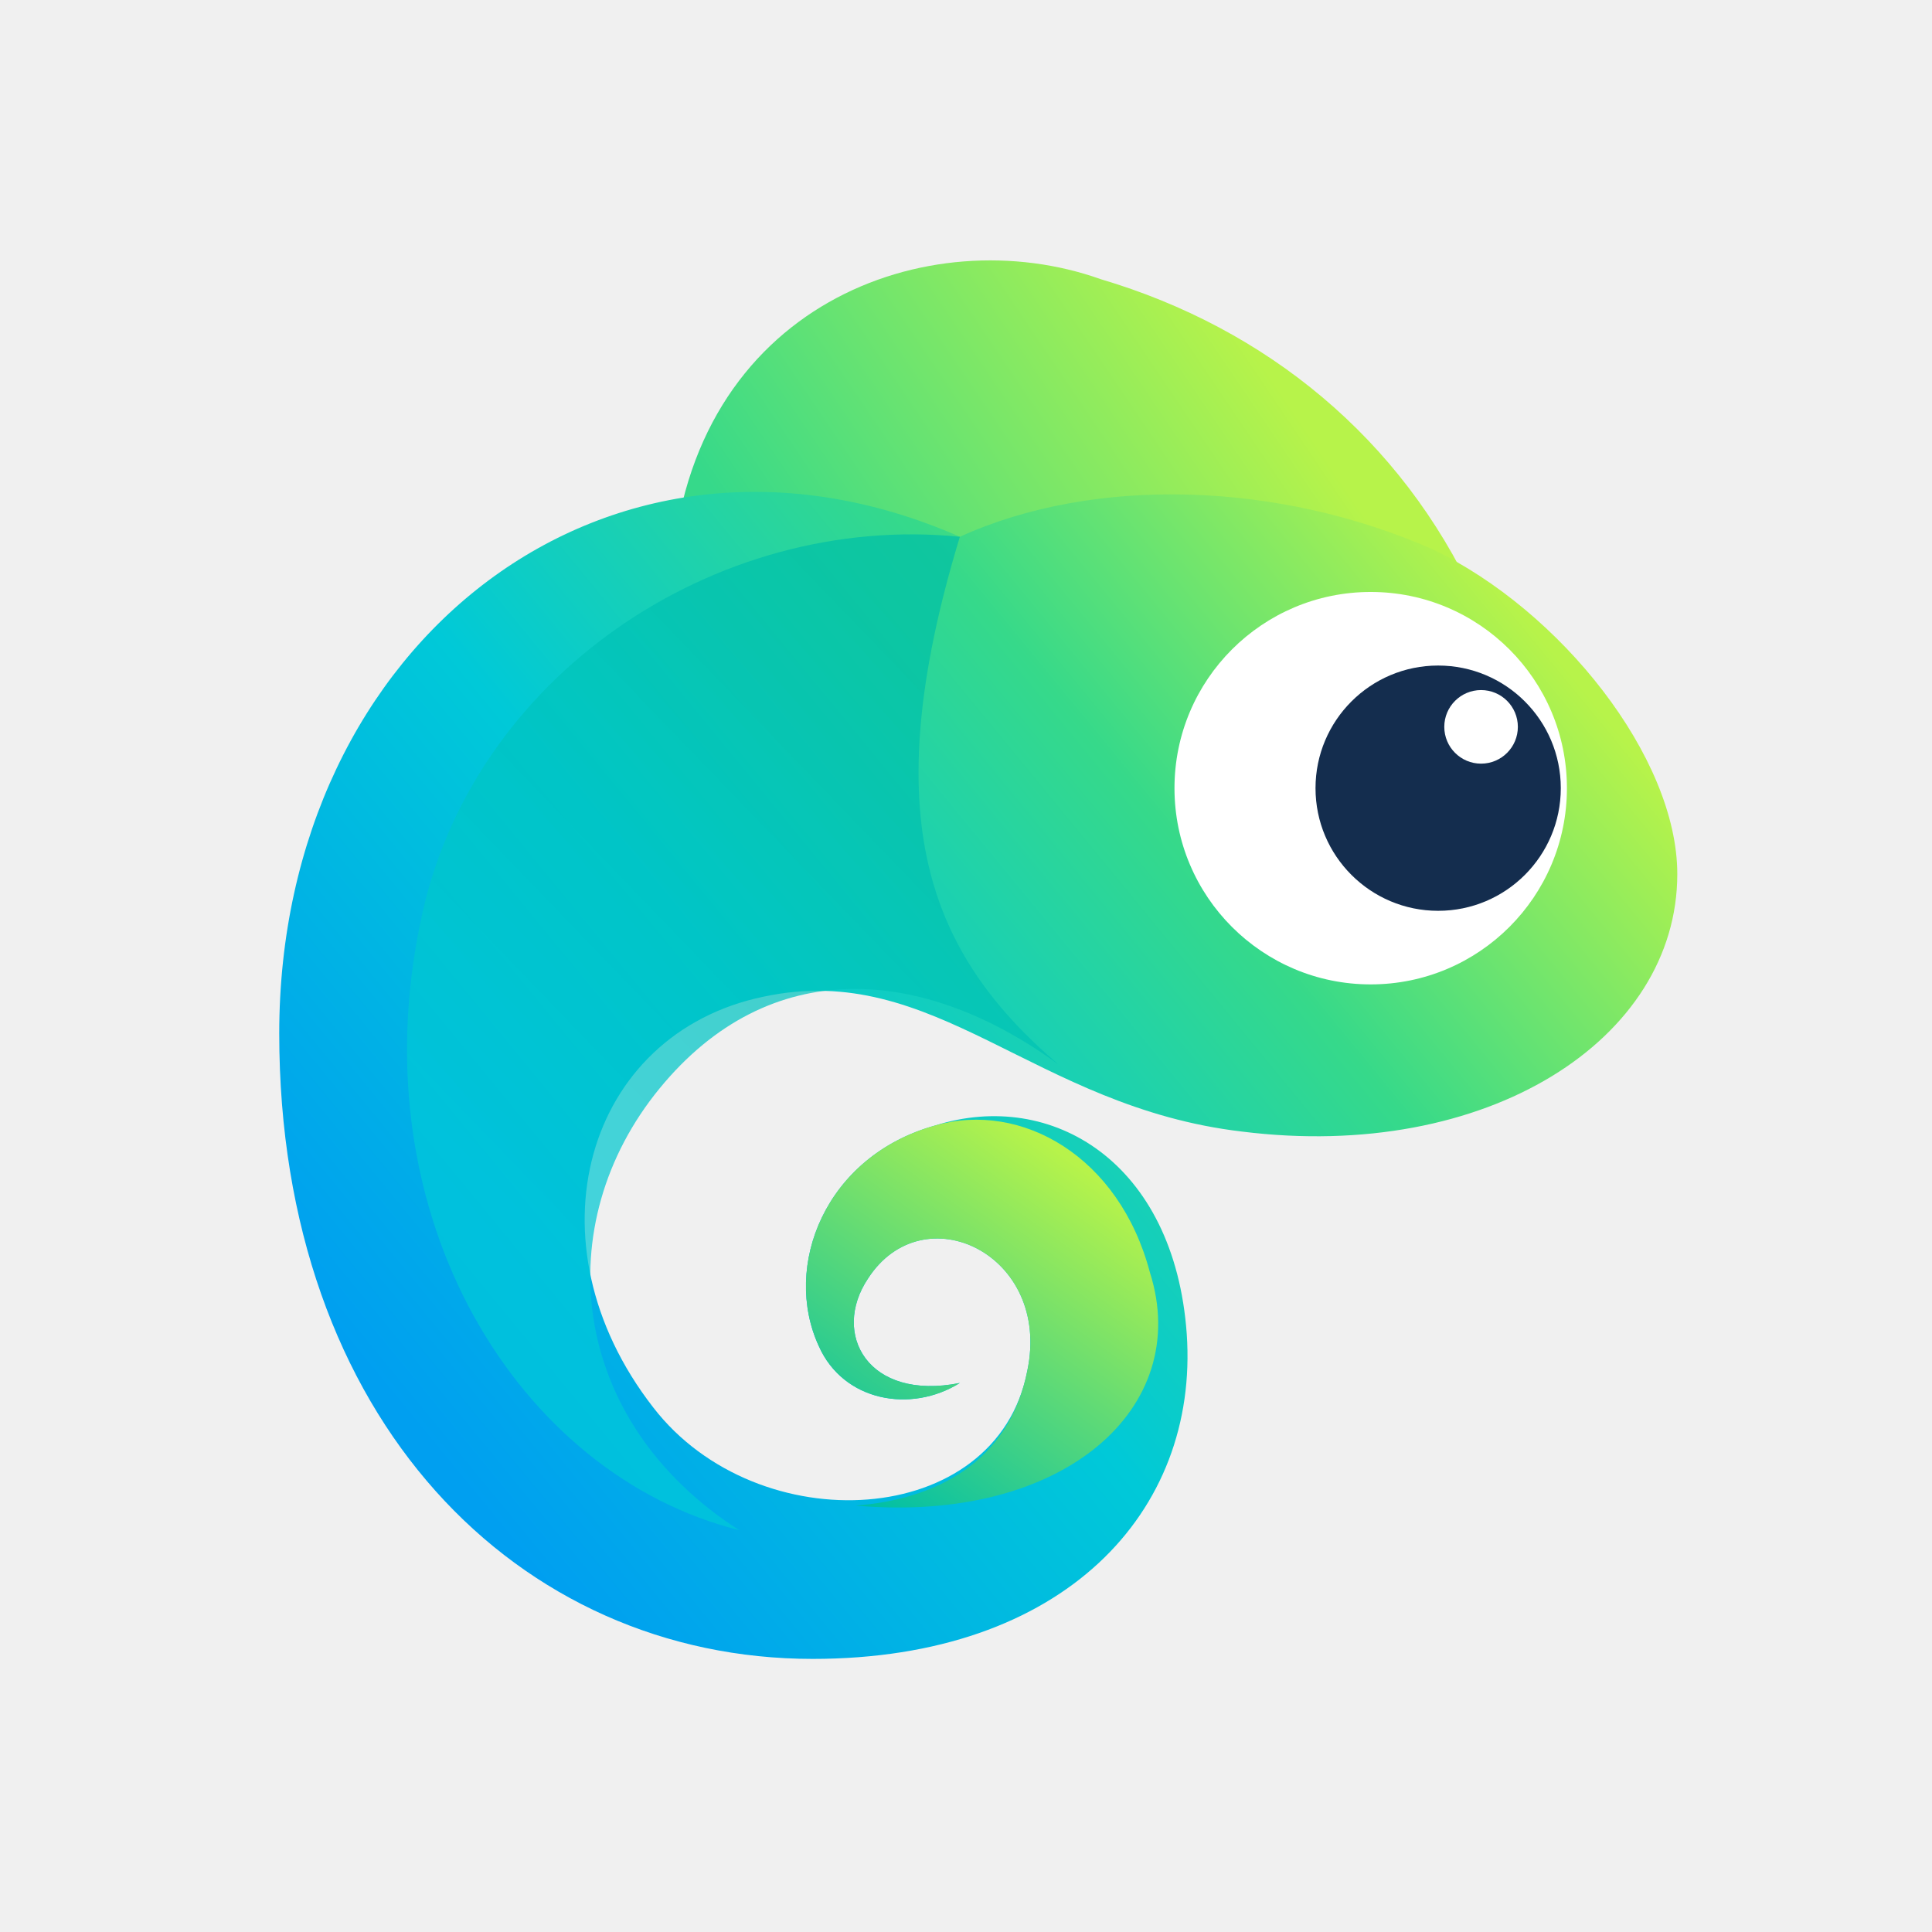
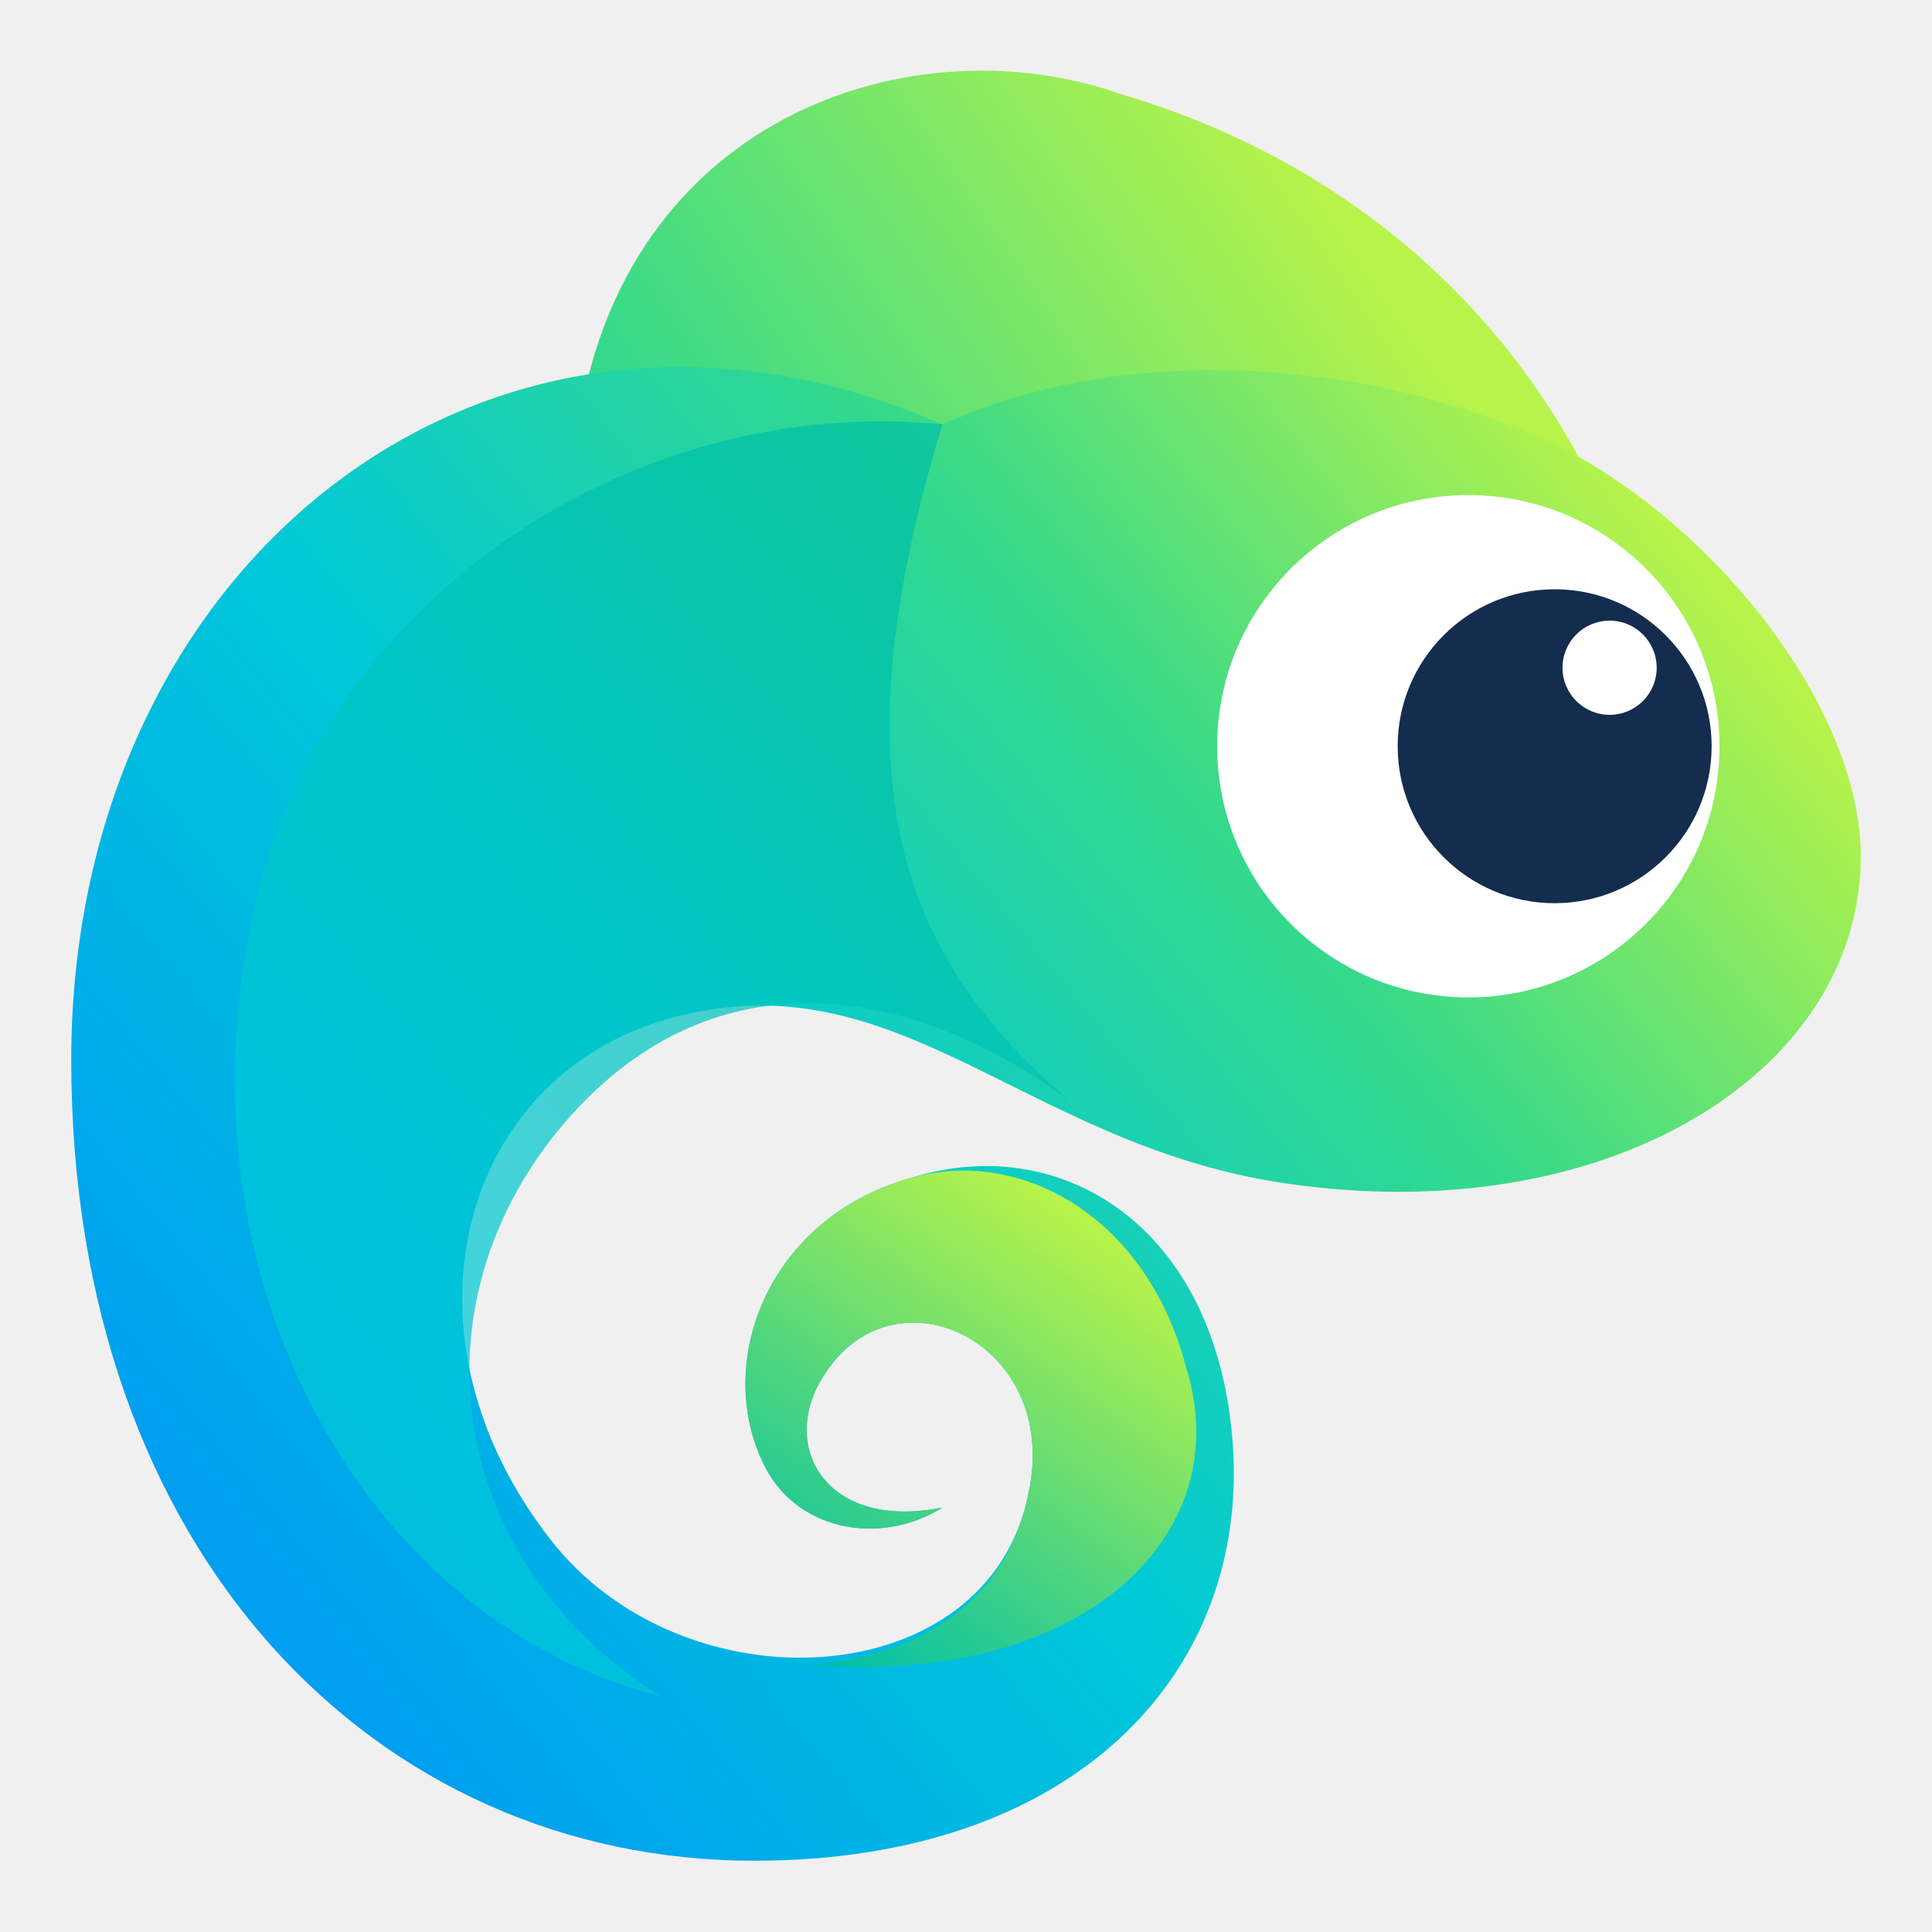
<svg xmlns="http://www.w3.org/2000/svg" width="256" height="256" viewBox="0 0 256 256" role="img" aria-label="Fliwright chameleon">
-   <g transform="translate(24 24) scale(.8125)">
+   <g transform="translate(-7.20 -4.08) scale(1.04)">
    <defs>
      <linearGradient id="dark-crest" x1="96" y1="64" x2="167" y2="16" gradientUnits="userSpaceOnUse">
        <stop stop-color="#36D98A" />
        <stop offset="1" stop-color="#B7F34A" />
      </linearGradient>
      <linearGradient id="dark-body" x1="37" y1="202" x2="210" y2="60" gradientUnits="userSpaceOnUse">
        <stop stop-color="#009FF0" />
        <stop offset=".38" stop-color="#00C9D8" />
        <stop offset=".7" stop-color="#36D98A" />
        <stop offset="1" stop-color="#B7F34A" />
      </linearGradient>
      <linearGradient id="dark-fold" x1="53" y1="167" x2="134" y2="89" gradientUnits="userSpaceOnUse">
        <stop stop-color="#00C9D8" />
        <stop offset="1" stop-color="#00BFA6" />
      </linearGradient>
      <linearGradient id="dark-tail" x1="105" y1="211" x2="143" y2="158" gradientUnits="userSpaceOnUse">
        <stop stop-color="#00BFA6" />
        <stop offset="1" stop-color="#B7F34A" />
      </linearGradient>
    </defs>
    <path d="M80 64C83 20 122 6 150 16C177 24 199 42 211 68C170 87 126 83 80 80Z" fill="url(#dark-crest)" />
    <path d="M127 58C70 33 16 75 16 139C16 202 55 241 103 241C144 241 166 217 164 188C162 160 142 148 123 154C105 159 98 177 104 190C108 199 119 201 127 196C112 199 106 188 112 179C121 165 142 175 138 194C133 220 94 222 77 200C56 173 66 139 95 133C123 127 139 151 173 155C213 160 244 140 244 113C244 94 225 70 204 60C179 49 149 48 127 58Z" fill="url(#dark-body)" />
    <path d="M127 58C87 54 47 81 39 121C29 169 55 211 91 220C63 202 60 170 78 148C96 126 121 128 143 144C122 126 113 104 127 58Z" fill="url(#dark-fold)" opacity=".72" />
    <path d="M123 154C105 159 98 177 104 190C108 199 119 201 127 196C112 199 106 188 112 179C121 165 142 175 138 194C135 209 123 215 110 216C144 219 165 200 158 178C153 159 137 150 123 154Z" fill="url(#dark-tail)" />
    <circle cx="194" cy="99" r="32" fill="#FFFFFF" />
    <circle cx="205" cy="99" r="20" fill="#142D4E" />
    <circle cx="212" cy="89" r="6" fill="#FFFFFF" />
  </g>
</svg>
